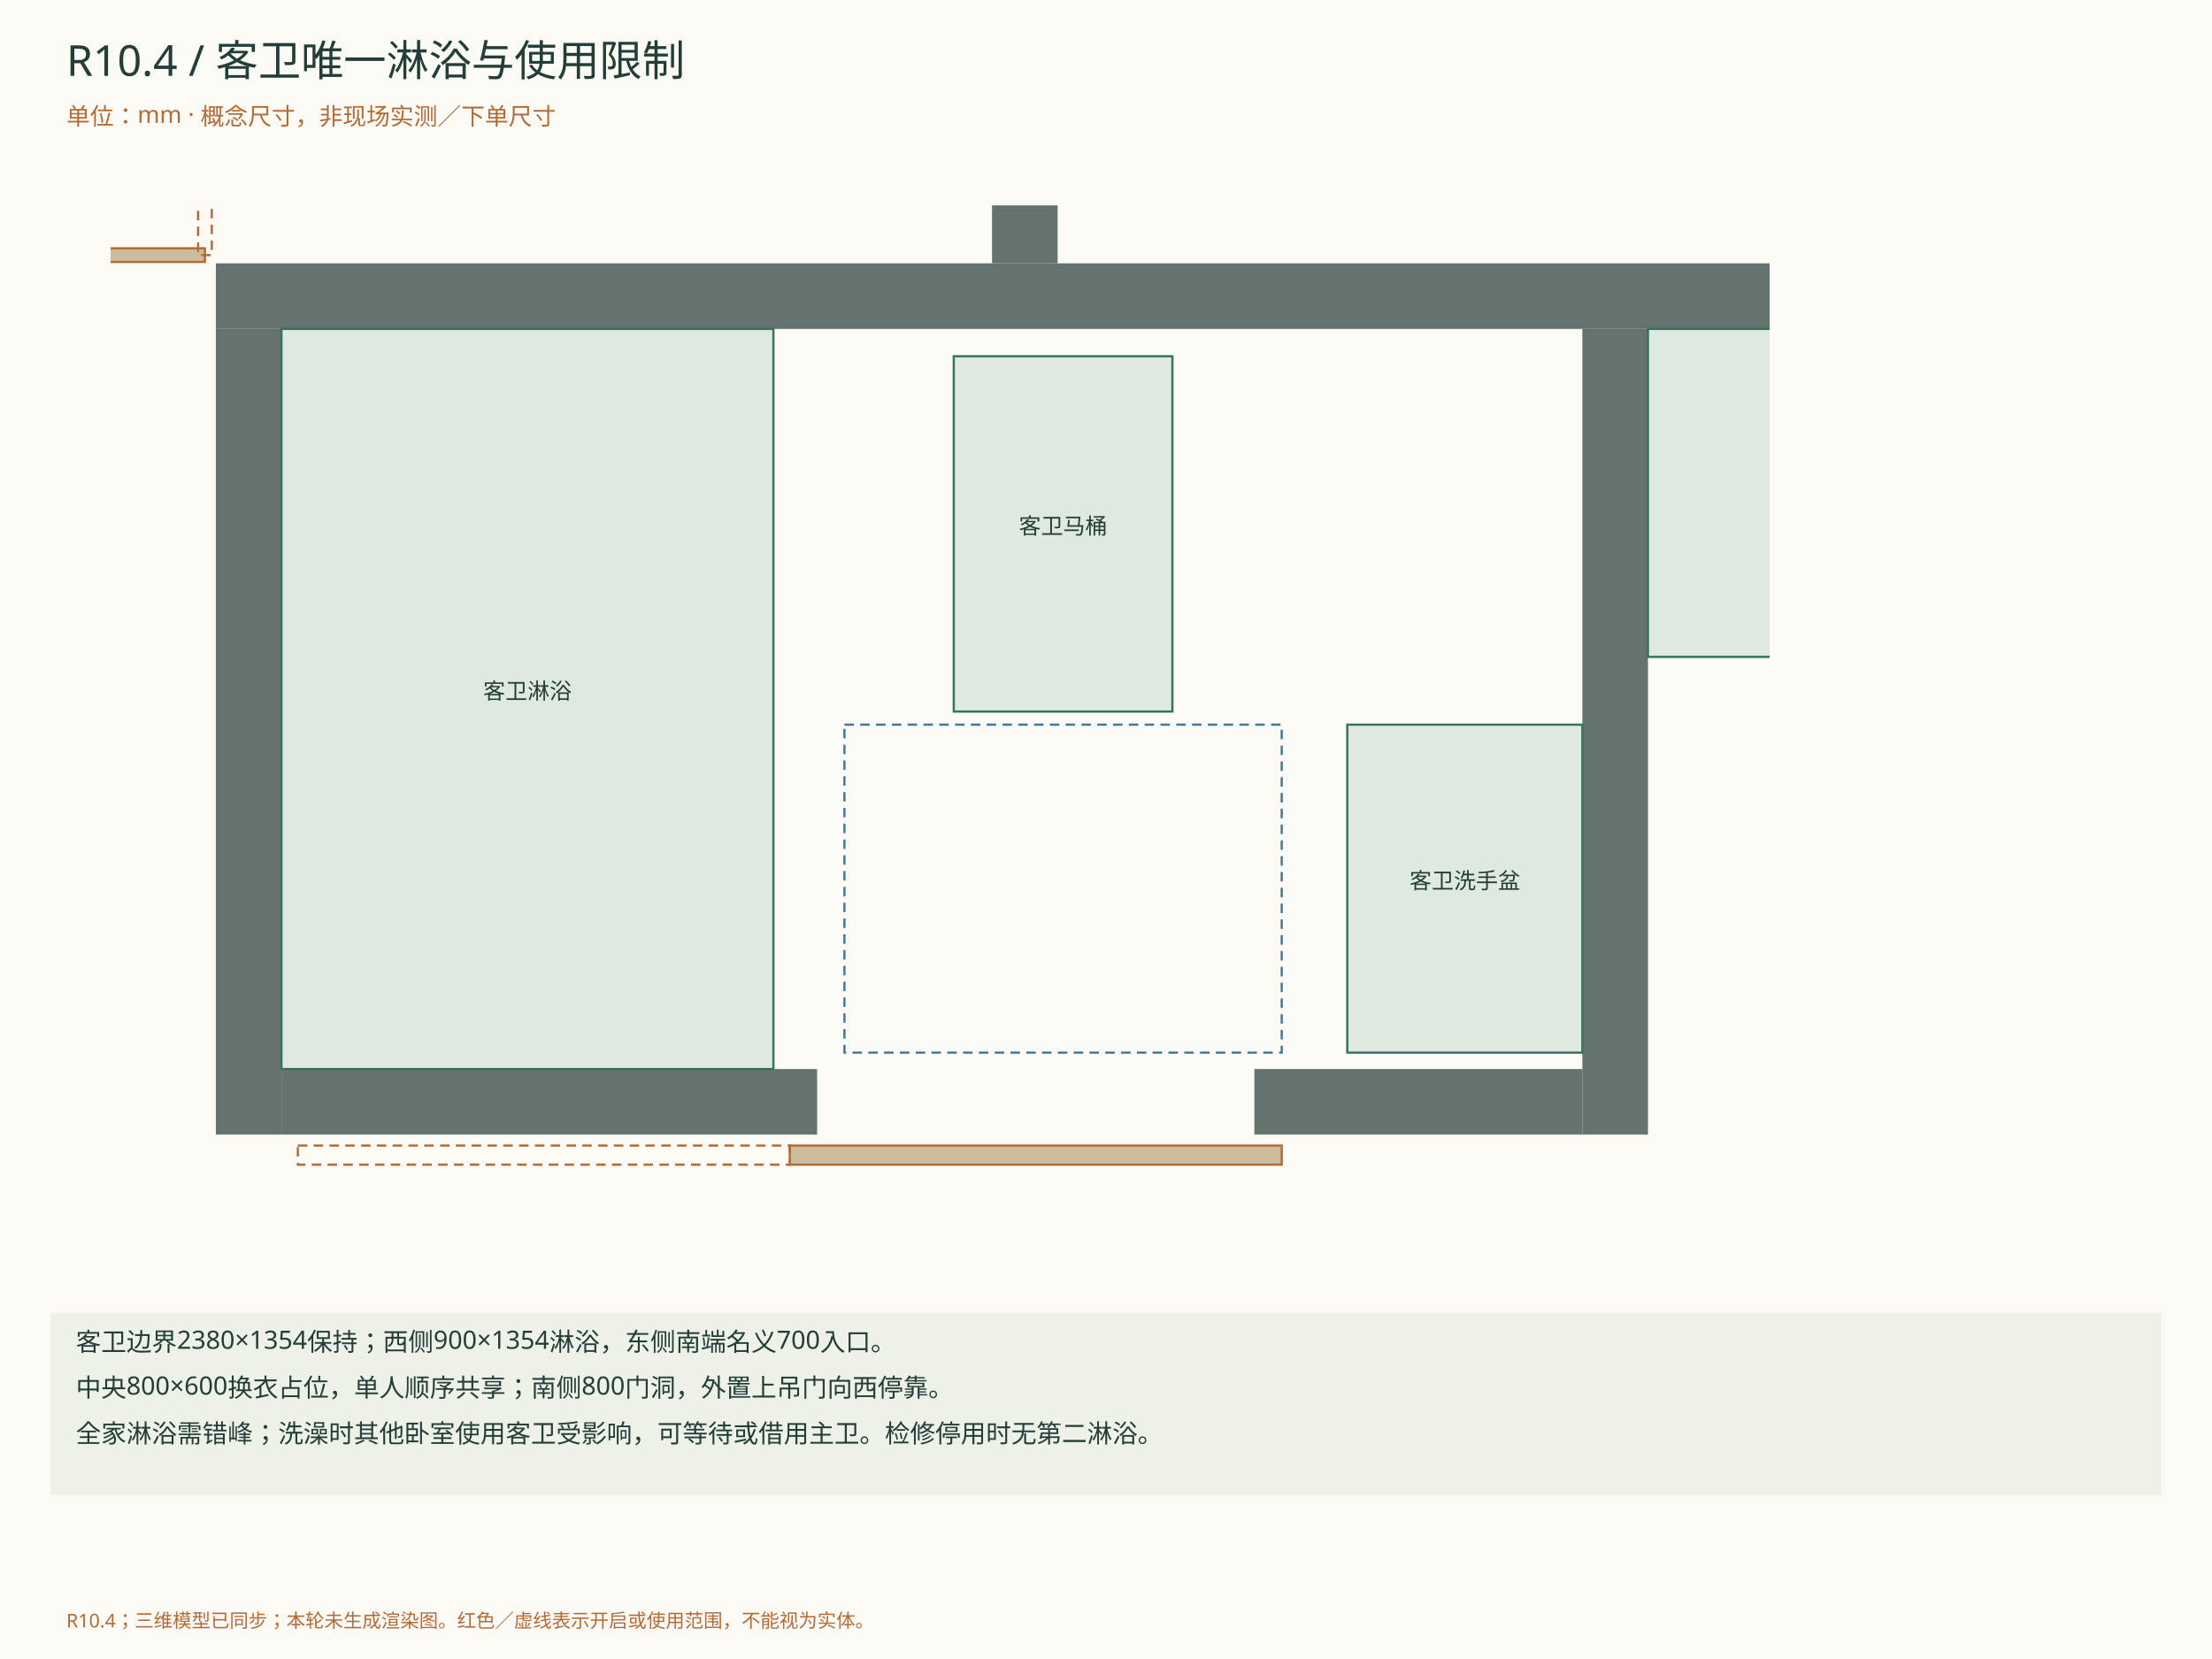
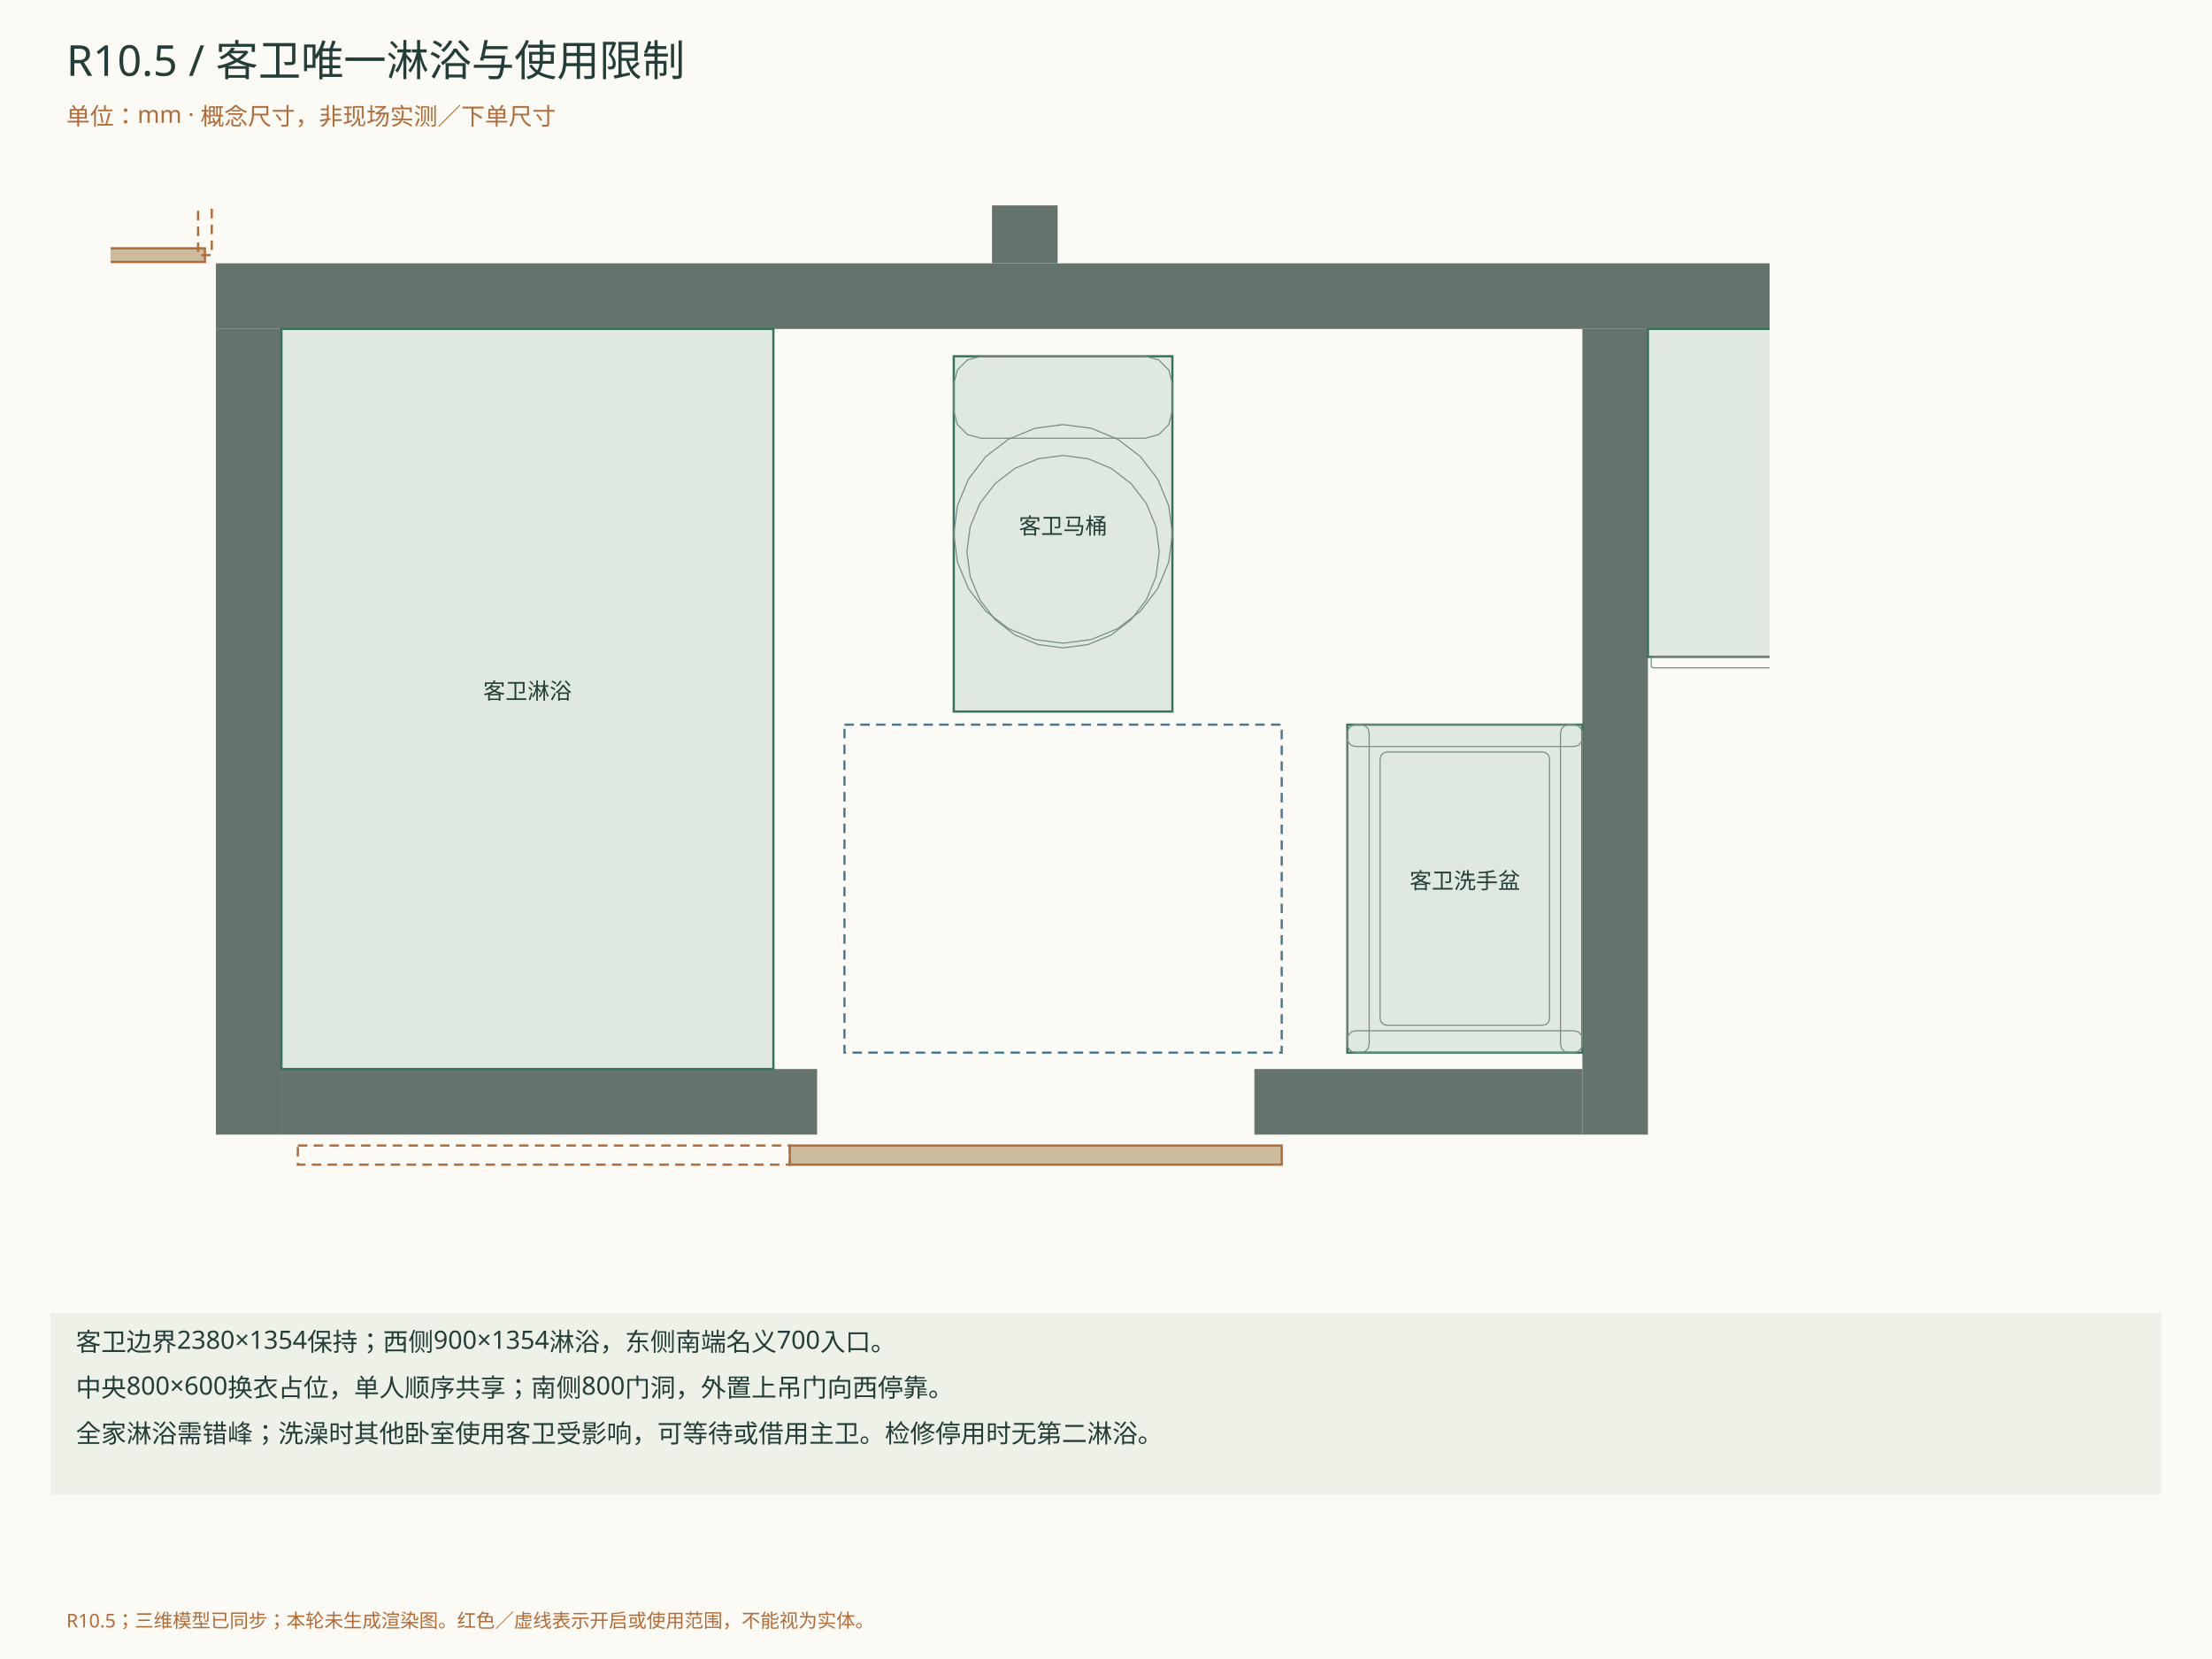
<svg xmlns="http://www.w3.org/2000/svg" viewBox="0 0 1400 1050" role="img">
  <rect width="100%" height="100%" fill="#fbfaf5" />
  <g font-family="PingFang SC, Microsoft YaHei, sans-serif">
-     <text x="42" y="48" font-size="27" fill="#233e38" text-anchor="start">R10.4  /  客卫唯一淋浴与使用限制</text>
+     <text x="42" y="48" font-size="27" fill="#233e38" text-anchor="start">R10.5  /  客卫唯一淋浴与使用限制</text>
    <text x="42" y="79" font-size="15" fill="#b36b36" text-anchor="start">单位：mm · 概念尺寸，非现场实测／下单尺寸</text>
    <defs>
      <clipPath id="panel_3">
        <rect x="70" y="130" width="1050" height="640" fill="white" stroke="none" stroke-width="1.4" />
      </clipPath>
    </defs>
    <g clip-path="url(#panel_3)" data-plan="true" data-world="[-1000, 1100, 2850, 1850]" data-frame="[70, 130, 1050, 640]" data-pulled="[]">
      <rect x="2738.14" y="-2335.56" width="83.027" height="1401.08" fill="#64736d" stroke="none" stroke-width="1.4" data-wall="wall_A_east_0" data-box="6620,6027,240,4050" />
      <rect x="219.649" y="-2377.07" width="2601.51" height="83.027" fill="#64736d" stroke="none" stroke-width="1.4" data-wall="wall_A_north_0" data-box="-660,9957,7520,240" />
      <rect x="614.027" y="-1017.5" width="1463.35" height="41.514" fill="#64736d" stroke="none" stroke-width="1.4" data-wall="wall_A_south1_0" data-box="480,6147,4230,120" />
      <rect x="2599.76" y="-1017.5" width="138.378" height="41.514" fill="#64736d" stroke="none" stroke-width="1.4" data-wall="wall_A_south2_0" data-box="6220,6147,400,120" />
      <rect x="219.649" y="-2335.56" width="83.027" height="1318.05" fill="#64736d" stroke="none" stroke-width="1.4" data-wall="wall_A_west_0" data-box="-660,6267,240,3810" />
      <rect x="1823.45" y="-975.989" width="83.027" height="258.422" fill="#64736d" stroke="none" stroke-width="1.4" data-wall="wall_B_east1_0" data-box="3976,5400,240,747" />
      <rect x="1823.45" y="-181.351" width="83.027" height="348.022" fill="#64736d" stroke="none" stroke-width="1.4" data-wall="wall_B_east2_0" data-box="3976,2844,240,1006" />
      <rect x="627.865" y="-975.989" width="41.514" height="702.27" fill="#64736d" stroke="none" stroke-width="1.4" data-wall="wall_B_west1_0" data-box="520,4117,120,2030" />
      <rect x="627.865" y="37.632" width="41.514" height="129.038" fill="#64736d" stroke="none" stroke-width="1.4" data-wall="wall_B_west2_0" data-box="520,2844,120,373" />
      <rect x="406.459" y="2187.69" width="1500.02" height="41.514" fill="#64736d" stroke="none" stroke-width="1.4" data-wall="wall_CD_0" data-box="-120,-3118,4336,120" />
      <rect x="1823.45" y="1150.54" width="83.027" height="190.27" fill="#64736d" stroke="none" stroke-width="1.4" data-wall="wall_C_east1_0" data-box="3976,-550,240,550" />
      <rect x="1823.45" y="1911.62" width="83.027" height="276.065" fill="#64736d" stroke="none" stroke-width="1.4" data-wall="wall_C_east2_0" data-box="3976,-2998,240,798" />
      <rect x="406.459" y="2125.42" width="41.514" height="103.784" fill="#64736d" stroke="none" stroke-width="1.4" data-wall="wall_C_west_end_0" data-box="-120,-3118,120,300" />
      <rect x="1823.45" y="2229.2" width="83.027" height="1129.17" fill="#64736d" stroke="none" stroke-width="1.4" data-wall="wall_D_east_0" data-box="3976,-6382,240,3264" />
      <rect x="447.973" y="3316.85" width="387.459" height="41.514" fill="#64736d" stroke="none" stroke-width="1.4" data-wall="wall_D_south1_0" data-box="0,-6382,1120,120" />
      <rect x="1402.78" y="3316.85" width="420.67" height="41.514" fill="#64736d" stroke="none" stroke-width="1.4" data-wall="wall_D_south2_0" data-box="2760,-6382,1216,120" />
      <rect x="406.459" y="2540.55" width="41.514" height="817.816" fill="#64736d" stroke="none" stroke-width="1.4" data-wall="wall_D_west2_0" data-box="-120,-6382,120,2364" />
      <rect x="44.254" y="3011.73" width="41.514" height="377.081" fill="#64736d" stroke="none" stroke-width="1.4" data-wall="wall_balconyA_east_0" data-box="-1167,-6470,120,1090" />
      <rect x="-995.314" y="2928.7" width="207.568" height="41.514" fill="#64736d" stroke="none" stroke-width="1.4" data-wall="wall_balconyA_head1_0" data-box="-4172,-5260,600,120" />
      <rect x="-95.854" y="2928.7" width="502.314" height="83.027" fill="#64736d" stroke="none" stroke-width="1.4" data-wall="wall_balconyA_head2_0" data-box="-1572,-5380,1452,240" />
      <rect x="2209.88" y="166.67" width="41.514" height="62.27" fill="#64736d" stroke="none" stroke-width="1.4" data-wall="wall_balconyB_NE_0" data-box="5093,2664,120,180" />
      <rect x="2209.88" y="1109.03" width="41.514" height="83.027" fill="#64736d" stroke="none" stroke-width="1.4" data-wall="wall_balconyB_SE_0" data-box="5093,-120,120,240" />
      <rect x="1823.45" y="208.184" width="41.514" height="509.924" fill="#64736d" stroke="none" stroke-width="1.4" data-wall="wall_balconyB_div1_0" data-box="3976,1250,120,1474" />
      <rect x="1823.45" y="1012.16" width="41.514" height="138.378" fill="#64736d" stroke="none" stroke-width="1.4" data-wall="wall_balconyB_div2_0" data-box="3976,-0,120,400" />
      <rect x="1001.49" y="208.184" width="41.514" height="509.924" fill="#64736d" stroke="none" stroke-width="1.4" data-wall="wall_bath_east_0" data-box="1600,1250,120,1474" />
      <rect x="136.622" y="166.67" width="1686.83" height="41.514" fill="#64736d" stroke="none" stroke-width="1.4" data-wall="wall_bath_kitchen_north_0" data-box="-900,2724,4876,120" />
      <rect x="178.135" y="676.595" width="339.027" height="41.514" fill="#64736d" stroke="none" stroke-width="1.4" data-wall="wall_bath_south1_0" data-box="-780,1250,980,120" />
      <rect x="793.919" y="676.595" width="207.568" height="41.514" fill="#64736d" stroke="none" stroke-width="1.4" data-wall="wall_bath_south2_0" data-box="1000,1250,600,120" />
      <rect x="136.622" y="208.184" width="41.514" height="509.924" fill="#64736d" stroke="none" stroke-width="1.4" data-wall="wall_bath_west_0" data-box="-900,1250,120,1474" />
      <rect x="-814.73" y="512.616" width="83.027" height="205.492" fill="#64736d" stroke="none" stroke-width="1.4" data-wall="wall_entry_lower_0" data-box="-3650,1250,240,594" />
      <rect x="-1078.34" y="676.595" width="346.638" height="83.027" fill="#64736d" stroke="none" stroke-width="1.4" data-wall="wall_entry_step_0" data-box="-4412,1130,1002,240" />
      <rect x="-814.73" y="-1059.02" width="1117.41" height="83.027" fill="#64736d" stroke="none" stroke-width="1.4" data-wall="wall_family_north_0" data-box="-3650,6147,3230,240" />
      <rect x="-814.73" y="-975.989" width="83.027" height="1184.17" fill="#64736d" stroke="none" stroke-width="1.4" data-wall="wall_family_west_0" data-box="-3650,2724,240,3423" />
      <rect x="-1078.34" y="759.622" width="83.027" height="2629.19" fill="#64736d" stroke="none" stroke-width="1.4" data-wall="wall_living_west_0" data-box="-4412,-6470,240,7600" />
      <rect x="890.784" y="-2335.56" width="41.514" height="228.324" fill="#64736d" stroke="none" stroke-width="1.4" data-wall="wall_master_bath_east1_0" data-box="1280,9417,120,660" />
      <rect x="890.784" y="-1844.31" width="41.514" height="76.108" fill="#64736d" stroke="none" stroke-width="1.4" data-wall="wall_master_bath_east2_0" data-box="1280,8437,120,220" />
      <rect x="302.676" y="-1809.72" width="588.108" height="41.514" fill="#64736d" stroke="none" stroke-width="1.4" data-wall="wall_master_bath_south_0" data-box="-420,8437,1700,120" />
      <rect x="-731.703" y="166.67" width="10.378" height="41.514" fill="#64736d" stroke="none" stroke-width="1.4" data-wall="shoe_wall_west_return" data-box="-3410,2724,30,120" />
      <rect x="-409.973" y="166.67" width="27.676" height="41.514" fill="#64736d" stroke="none" stroke-width="1.4" data-wall="shoe_wall_door_return" data-box="-2480,2724,80,120" />
      <rect x="2077.38" y="-1017.5" width="522.378" height="41.514" fill="#dceaf0" stroke="#467896" stroke-width="1.4" />
      <rect x="1906.48" y="166.67" width="303.395" height="41.514" fill="#dceaf0" stroke="#467896" stroke-width="1.4" />
      <rect x="2209.88" y="228.941" width="41.514" height="880.086" fill="#dceaf0" stroke="#467896" stroke-width="1.4" />
      <rect x="1906.48" y="1150.54" width="303.395" height="41.514" fill="#dceaf0" stroke="#467896" stroke-width="1.4" />
      <rect x="-995.314" y="3347.3" width="1039.57" height="41.514" fill="#dceaf0" stroke="#467896" stroke-width="1.4" />
      <rect x="1823.45" y="-717.568" width="259.459" height="536.216" fill="#dceaf0" stroke="#467896" stroke-width="1.4" />
      <rect x="1823.45" y="1340.81" width="259.459" height="570.811" fill="#dceaf0" stroke="#467896" stroke-width="1.4" />
      <rect x="835.432" y="3316.85" width="567.351" height="242.162" fill="#dceaf0" stroke="#467896" stroke-width="1.4" />
      <polygon points="1043,415.751 1278.24,415.751 1278.24,208.184 1043,208.184" fill="#e0e9df" stroke="#34735e" stroke-width="1.4" data-object="hob" data-box="1720,2124,680,600" />
+       <polygon points="1262.68,429.935 1262.86,430.626 1263.37,431.134 1264.06,431.319 1265.44,431.319 1266.13,431.134 1266.64,430.626 1266.83,429.935 1266.83,424.054 1266.64,423.363 1266.13,422.855 1265.44,422.67 1264.06,422.67 1263.37,422.855 1262.86,423.363 1262.68,424.054" fill="none" stroke="#758c83" stroke-width="0.7" data-component="hob_pull0" />
+       <polygon points="1045.08,421.286 1045.26,421.977 1045.77,422.486 1046.46,422.67 1274.78,422.67 1275.47,422.486 1275.98,421.977 1276.17,421.286 1276.17,417.135 1275.98,416.444 1275.47,415.936 1274.78,415.751 1046.46,415.751 1045.77,415.936 1045.26,416.444 1045.08,417.135" fill="none" stroke="#758c83" stroke-width="0.7" data-component="hob_front0" />
      <text x="1160.62" y="311.968" font-size="14" fill="#233e38" text-anchor="middle">灶台</text>
      <polygon points="852.73,666.216 1001.49,666.216 1001.49,458.649 852.73,458.649" fill="#e0e9df" stroke="#34735e" stroke-width="1.4" data-object="Bath_Public_basin" data-box="1170,1400,430,600" />
+       <polygon points="873.486,644.595 874.064,646.754 875.651,648.341 877.811,648.919 976.405,648.919 978.565,648.341 980.152,646.754 980.73,644.595 980.73,480.27 980.152,478.111 978.565,476.524 976.405,475.946 877.811,475.946 875.651,476.524 874.064,478.111 873.486,480.27" fill="none" stroke="#758c83" stroke-width="0.7" data-component="Bath_Public_basin_bowl_bottom" />
+       <polygon points="852.73,661.027 853.423,663.618 855.328,665.523 857.919,666.216 996.297,666.216 998.888,665.523 1000.79,663.618 1001.49,661.027 1001.49,657.568 1000.79,654.976 998.888,653.072 996.297,652.378 857.919,652.378 855.328,653.072 853.423,654.976 852.73,657.568" fill="none" stroke="#758c83" stroke-width="0.7" data-component="Bath_Public_basin_rim" />
+       <polygon points="852.73,467.297 853.423,469.888 855.328,471.793 857.919,472.486 996.297,472.486 998.888,471.793 1000.79,469.888 1001.49,467.297 1001.49,463.838 1000.79,461.247 998.888,459.342 996.297,458.649 857.919,458.649 855.328,459.342 853.423,461.247 852.73,463.838" fill="none" stroke="#758c83" stroke-width="0.7" data-component="Bath_Public_basin_rim.001" />
+       <polygon points="852.73,661.027 853.423,663.618 855.328,665.523 857.919,666.216 861.378,666.216 863.97,665.523 865.874,663.618 866.568,661.027 866.568,463.838 865.874,461.247 863.97,459.342 861.378,458.649 857.919,458.649 855.328,459.342 853.423,461.247 852.73,463.838" fill="none" stroke="#758c83" stroke-width="0.7" data-component="Bath_Public_basin_rim.002" />
+       <polygon points="987.649,661.027 988.342,663.618 990.247,665.523 992.838,666.216 996.297,666.216 998.888,665.523 1000.79,663.618 1001.49,661.027 1001.49,463.838 1000.79,461.247 998.888,459.342 996.297,458.649 992.838,458.649 990.247,459.342 988.342,461.247 987.649,463.838" fill="none" stroke="#758c83" stroke-width="0.7" data-component="Bath_Public_basin_rim.003" />
      <text x="927.108" y="562.432" font-size="14" fill="#233e38" text-anchor="middle">客卫洗手盆</text>
      <polygon points="603.649,450.346 742.027,450.346 742.027,225.481 603.649,225.481" fill="#e0e9df" stroke="#34735e" stroke-width="1.4" data-object="Bath_Public_wc" data-box="450,2024,400,650" />
+       <polygon points="603.649,337.914 606.006,355.821 612.918,372.508 623.914,386.838 638.243,397.833 654.93,404.745 672.838,407.103 690.745,404.745 707.432,397.833 721.762,386.838 732.757,372.508 739.669,355.821 742.027,337.914 739.669,320.006 732.757,303.319 721.762,288.989 707.432,277.994 690.745,271.082 672.838,268.724 654.93,271.082 638.243,277.994 623.914,288.989 612.918,303.319 606.006,320.006" fill="none" stroke="#758c83" stroke-width="0.7" data-component="Bath_Public_wc_bowl" />
+       <polygon points="611.951,349.157 614.026,364.915 620.109,379.6 629.785,392.21 642.395,401.886 657.079,407.969 672.838,410.043 688.596,407.969 703.281,401.886 715.891,392.21 725.567,379.6 731.65,364.915 733.724,349.157 731.65,333.398 725.567,318.714 715.891,306.103 703.281,296.428 688.596,290.345 672.838,288.27 657.079,290.345 642.395,296.428 629.785,306.103 620.109,318.714 614.026,333.398" fill="none" stroke="#758c83" stroke-width="0.7" data-component="Bath_Public_wc_seat" />
+       <polygon points="603.649,260.076 605.96,268.713 612.309,275.062 620.946,277.373 724.73,277.373 733.367,275.062 739.716,268.713 742.027,260.076 742.027,242.778 739.716,234.141 733.367,227.792 724.73,225.481 620.946,225.481 612.309,227.792 605.96,234.141 603.649,242.778" fill="none" stroke="#758c83" stroke-width="0.7" data-component="Bath_Public_wc_tank" />
      <text x="672.838" y="337.914" font-size="14" fill="#233e38" text-anchor="middle">客卫马桶</text>
      <polygon points="178.135,676.595 489.486,676.595 489.486,208.184 178.135,208.184" fill="#e0e9df" stroke="#34735e" stroke-width="1.4" data-object="shower_public" data-box="-780,1370,900,1354" />
      <text x="333.811" y="442.389" font-size="14" fill="#233e38" text-anchor="middle">客卫淋浴</text>
      <rect x="642.568" y="-258.151" width="12.108" height="280.216" fill="#cdbb9e" stroke="#b36b36" stroke-width="1.4" />
      <rect x="362.351" y="9.957" width="280.216" height="12.108" fill="none" stroke="#b36b36" stroke-width="1.4" stroke-dasharray="6 4" />
      <polyline points="654.676,-258.151 639.994,-258.401 625.319,-257.882 610.691,-256.596 596.151,-254.545 581.738,-251.737 567.491,-248.178 553.451,-243.879 539.655,-238.85 526.14,-233.107 512.945,-226.664 500.106,-219.539 487.656,-211.752 475.632,-203.324 464.064,-194.278 452.987,-184.64 442.428,-174.434 432.419,-163.691 422.985,-152.438 414.153,-140.707 405.947,-128.529 398.39,-115.939 391.502,-102.971 385.302,-89.659 379.808,-76.042 375.033,-62.156 370.992,-48.039 367.695,-33.73 365.152,-19.267 363.369,-4.692 362.351,9.957" fill="none" stroke="#b36b36" stroke-dasharray="3 4" />
      <rect x="499.865" y="725.027" width="311.351" height="12.108" fill="#cdbb9e" stroke="#b36b36" stroke-width="1.4" />
      <rect x="188.514" y="725.027" width="311.351" height="12.108" fill="none" stroke="#b36b36" stroke-width="1.4" stroke-dasharray="6 4" />
      <polyline points="811.216,725.027 811.216,725.027 811.216,725.027 811.216,725.027 811.216,725.027 811.216,725.027 811.216,725.027 811.216,725.027 811.216,725.027 811.216,725.027 811.216,725.027 811.216,725.027 811.216,725.027 811.216,725.027 811.216,725.027 811.216,725.027 811.216,725.027 811.216,725.027 811.216,725.027 811.216,725.027 811.216,725.027 811.216,725.027 811.216,725.027 811.216,725.027 811.216,725.027 811.216,725.027 811.216,725.027 811.216,725.027 811.216,725.027 811.216,725.027 811.216,725.027" fill="none" stroke="#b36b36" stroke-dasharray="3 4" />
      <rect x="-70.946" y="157.157" width="200.649" height="8.649" fill="#cdbb9e" stroke="#b36b36" stroke-width="1.4" />
      <rect x="125.378" y="-39.168" width="8.649" height="200.649" fill="none" stroke="#b36b36" stroke-width="1.4" stroke-dasharray="6 4" />
      <polyline points="-70.946,165.805 -70.897,155.298 -70.299,144.808 -69.152,134.364 -67.46,123.994 -65.228,113.726 -62.462,103.59 -59.169,93.612 -55.358,83.82 -51.04,74.242 -46.226,64.902 -40.931,55.827 -35.167,47.041 -28.952,38.569 -22.302,30.434 -15.235,22.659 -7.771,15.264 0.07,8.269 8.266,1.695 16.795,-4.442 25.633,-10.124 34.757,-15.335 44.141,-20.062 53.76,-24.291 63.586,-28.011 73.594,-31.211 83.756,-33.884 94.043,-36.021 104.429,-37.616 114.883,-38.666 125.378,-39.168" fill="none" stroke="#b36b36" stroke-dasharray="3 4" />
      <rect x="534.459" y="458.649" width="276.757" height="207.568" fill="none" stroke="#467896" stroke-width="1.4" stroke-dasharray="6 4" />
    </g>
    <rect x="32" y="831" width="1336" height="115" fill="#eef1e8" stroke="none" stroke-width="1.4" />
    <text x="48" y="855" font-size="16" fill="#233e38" text-anchor="start">客卫边界2380×1354保持；西侧900×1354淋浴，东侧南端名义700入口。</text>
    <text x="48" y="884" font-size="16" fill="#233e38" text-anchor="start">中央800×600换衣占位，单人顺序共享；南侧800门洞，外置上吊门向西停靠。</text>
    <text x="48" y="913" font-size="16" fill="#233e38" text-anchor="start">全家淋浴需错峰；洗澡时其他卧室使用客卫受影响，可等待或借用主卫。检修停用时无第二淋浴。</text>
-     <text x="42" y="1030" font-size="12" fill="#b36b36" text-anchor="start">R10.4；三维模型已同步；本轮未生成渲染图。红色／虚线表示开启或使用范围，不能视为实体。</text>
+     <text x="42" y="1030" font-size="12" fill="#b36b36" text-anchor="start">R10.5；三维模型已同步；本轮未生成渲染图。红色／虚线表示开启或使用范围，不能视为实体。</text>
  </g>
</svg>
